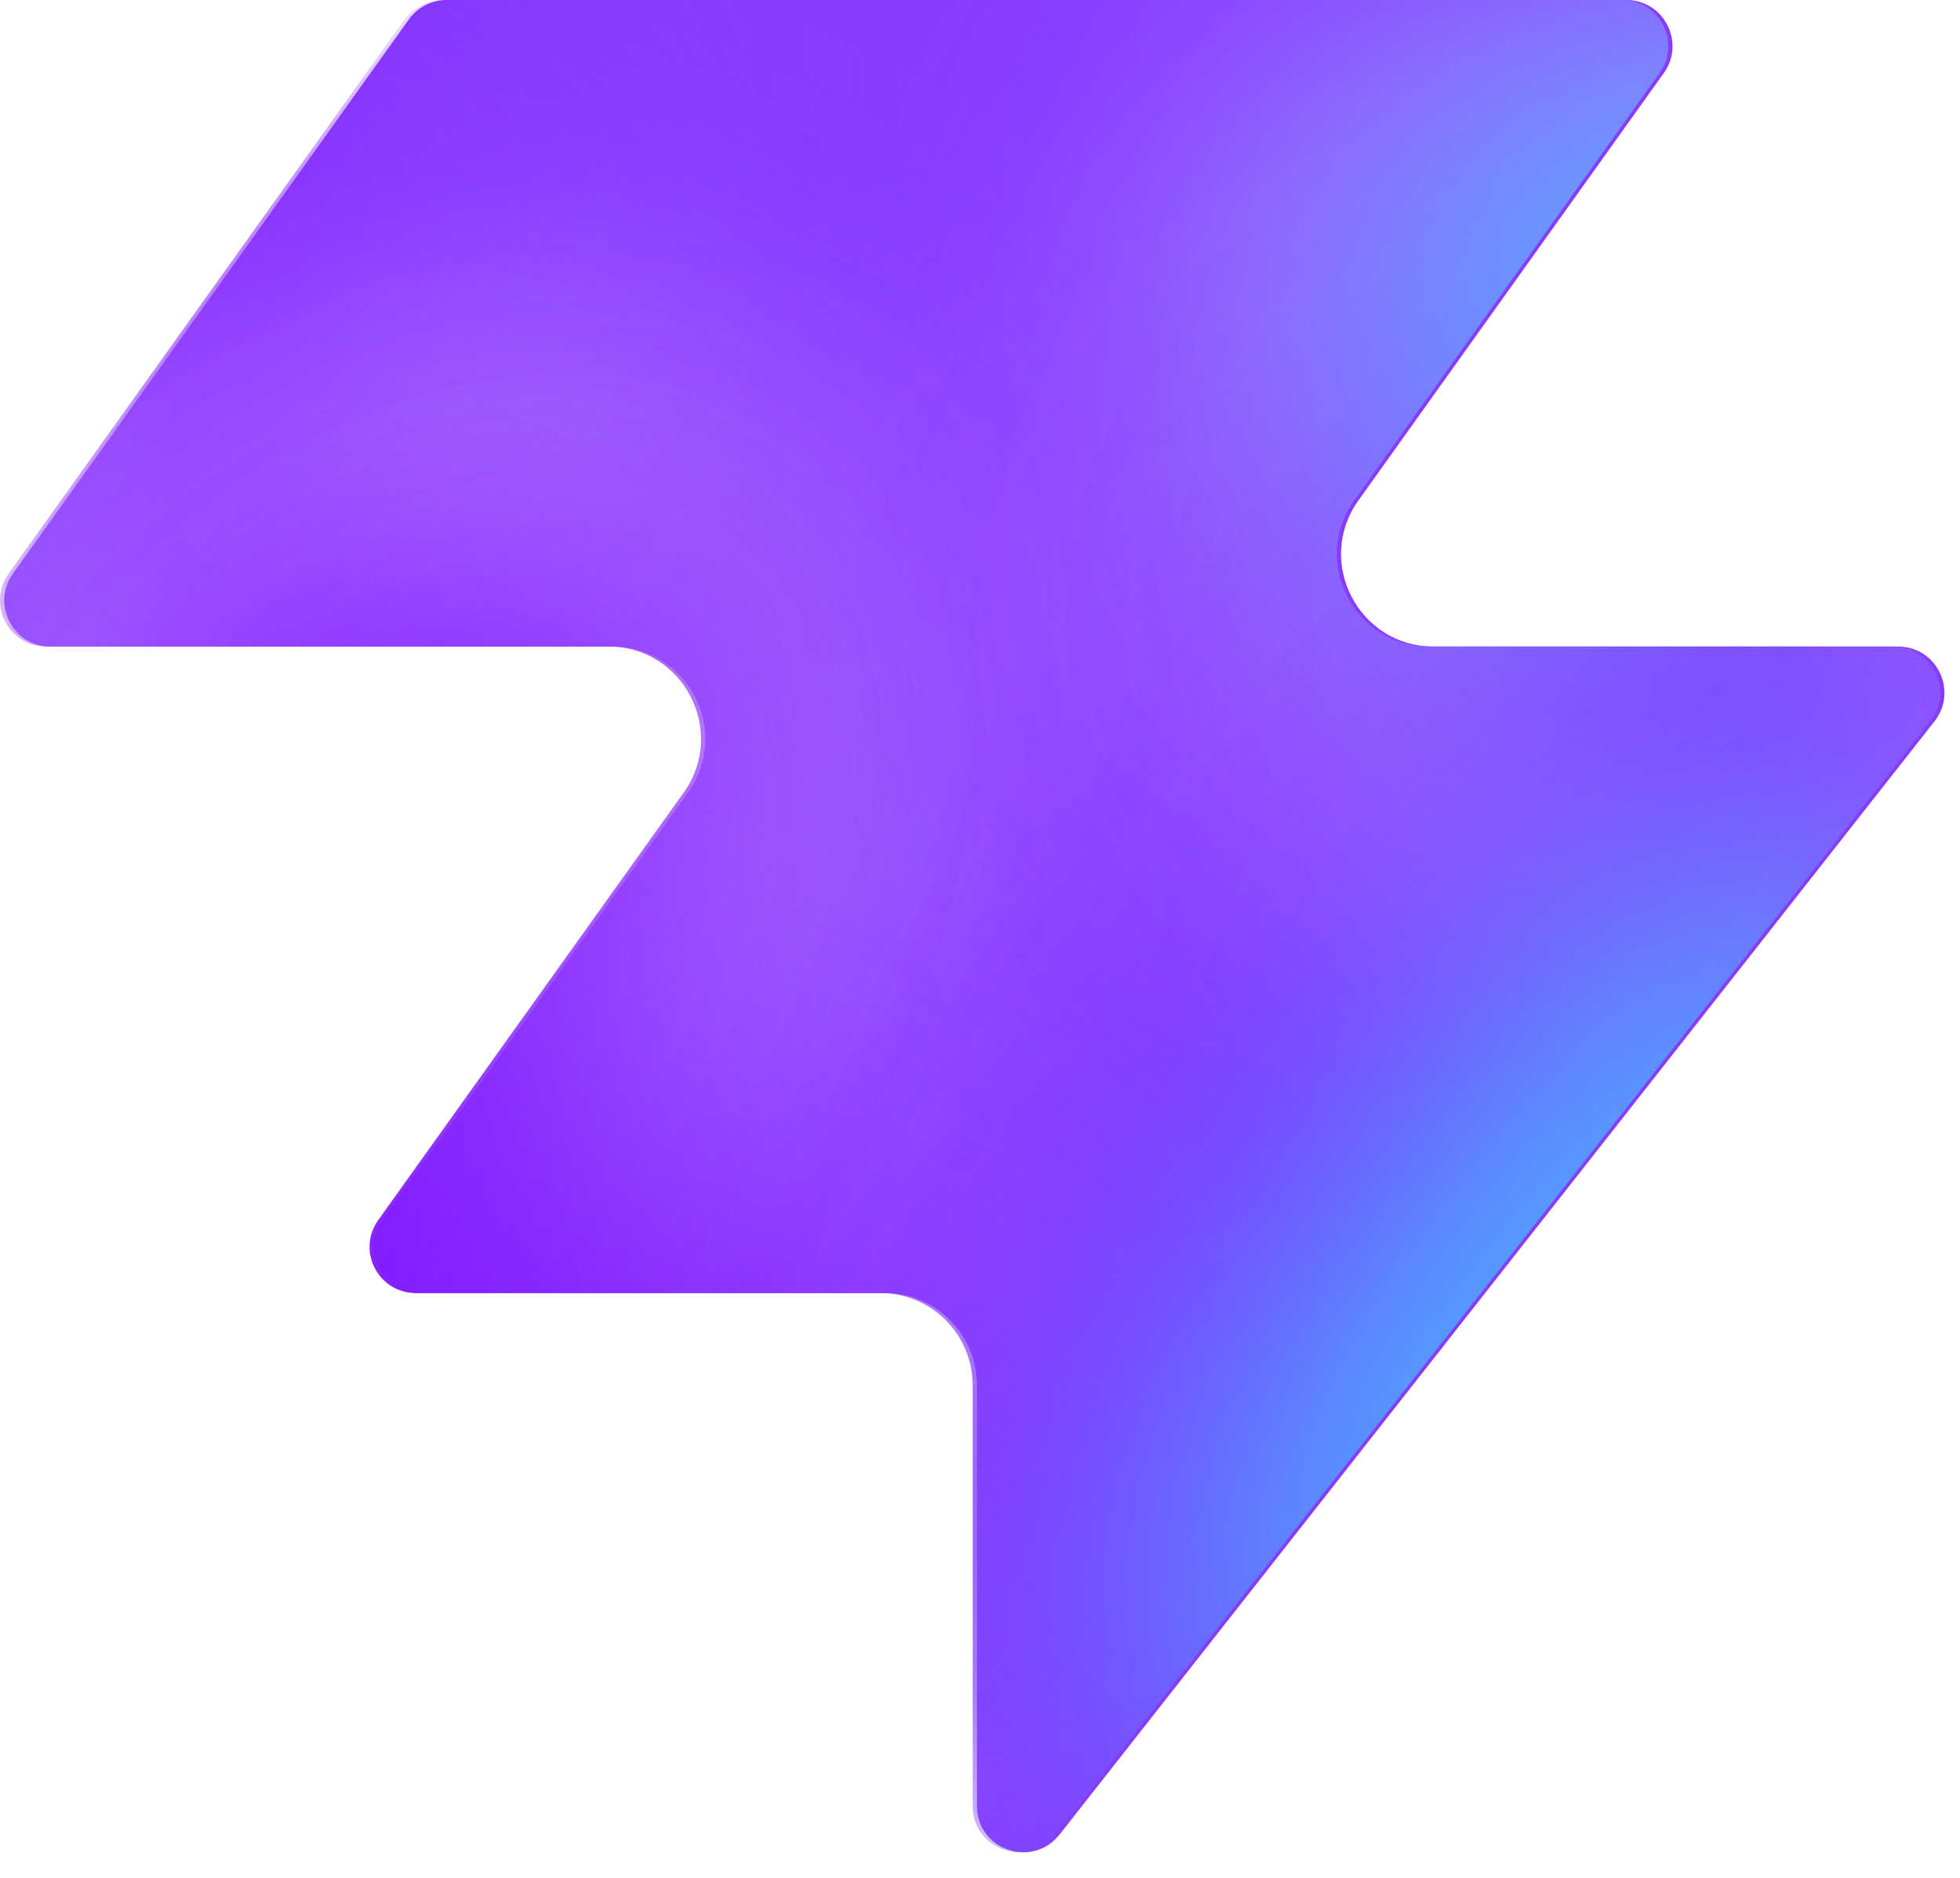
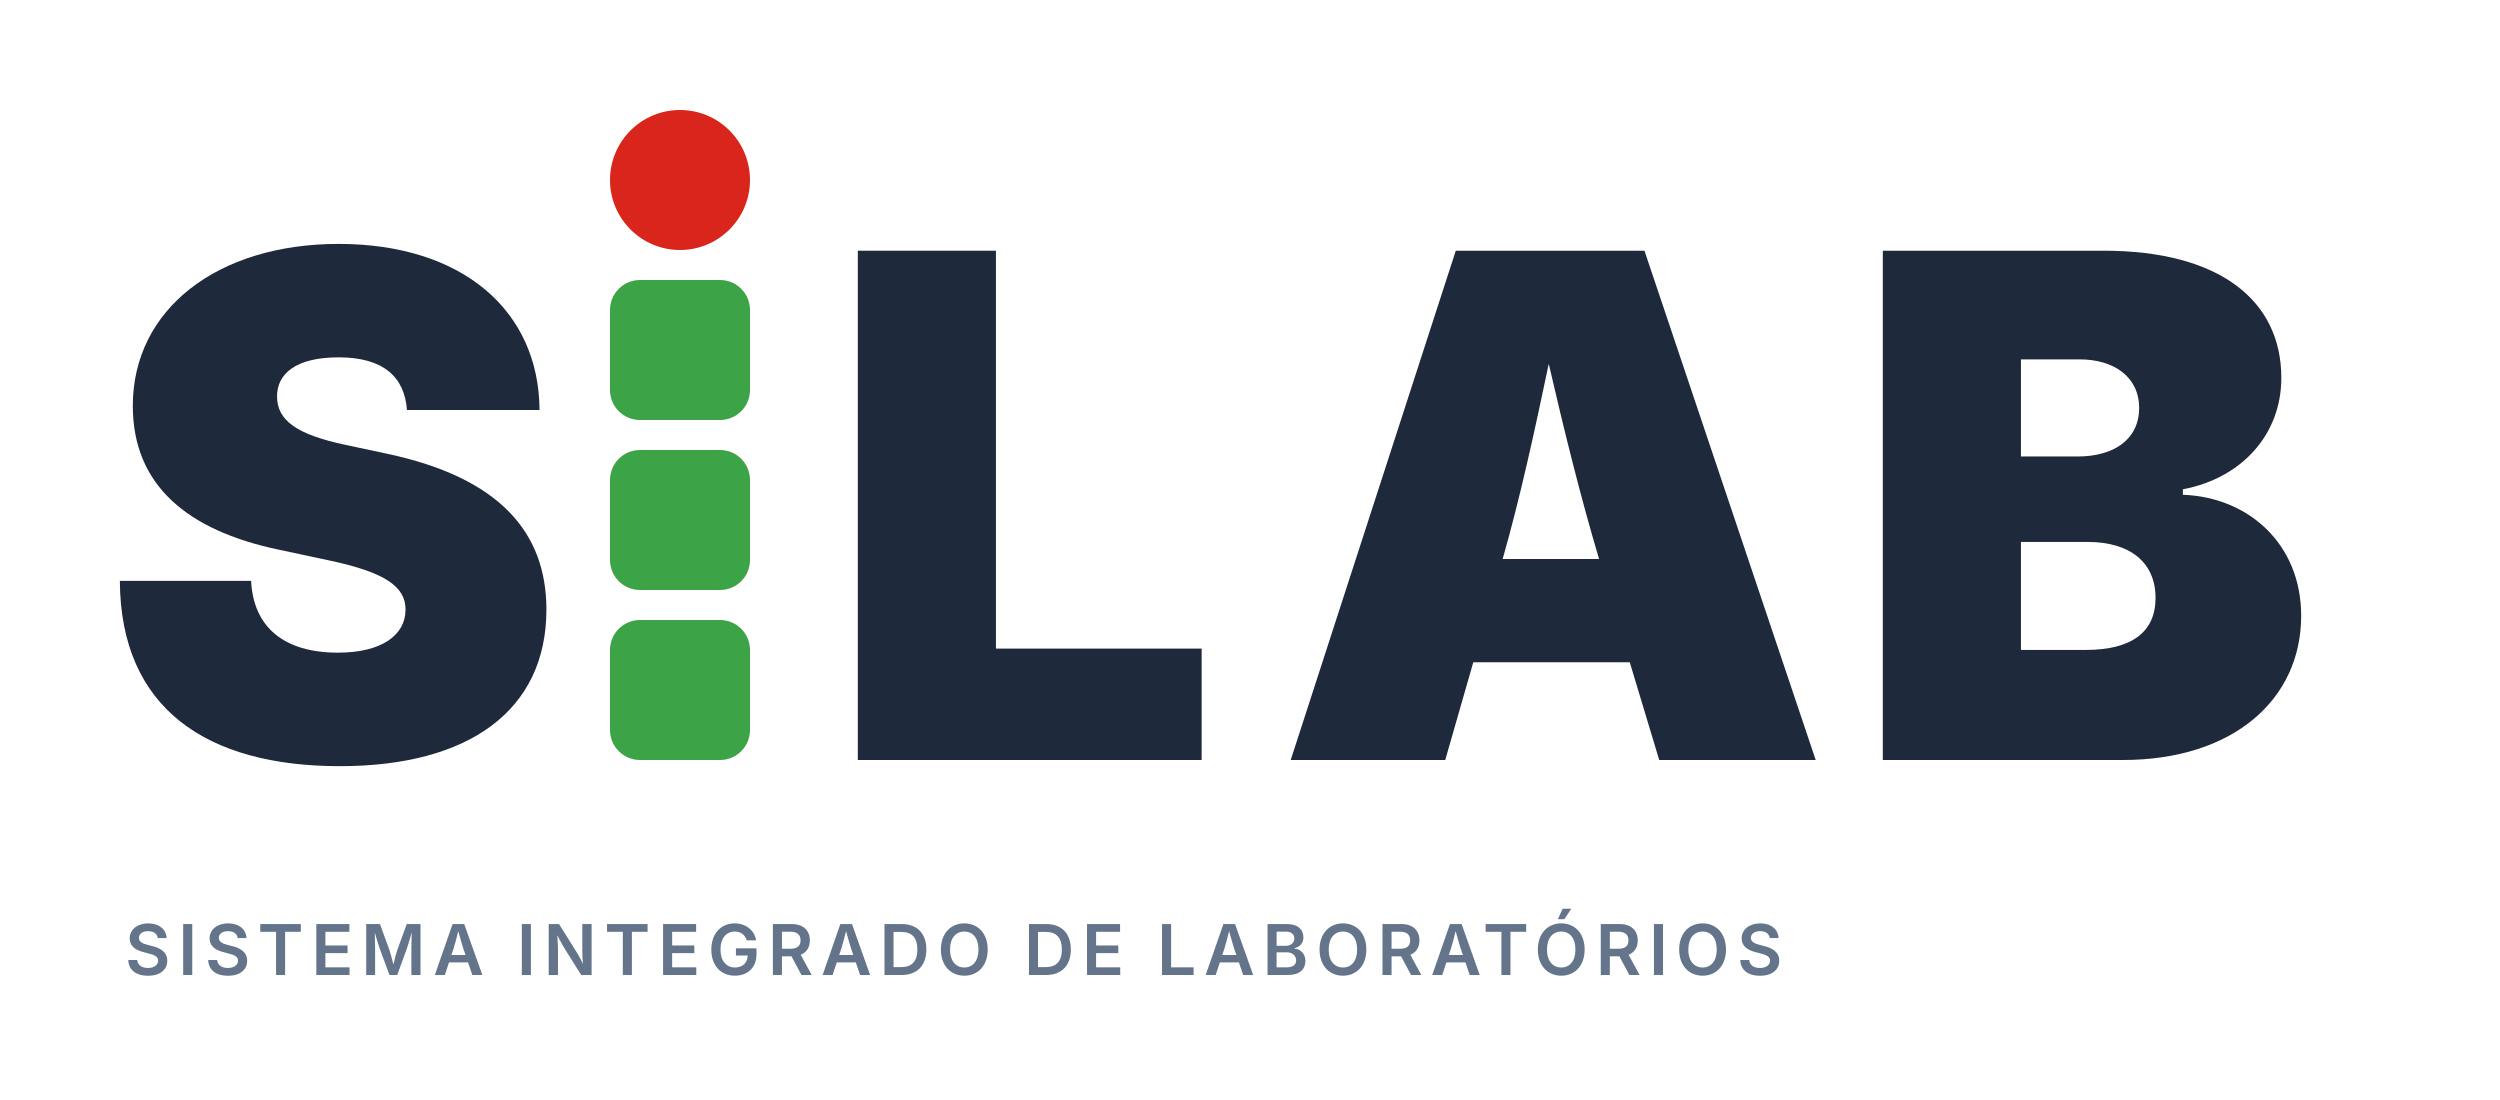
- <svg xmlns="http://www.w3.org/2000/svg" width="48" height="46" fill="none" viewBox="0 0 48 46">
-   <path fill="#863bff" d="M25.946 44.938c-.664.845-2.021.375-2.021-.698V33.937a2.26 2.26 0 0 0-2.262-2.262H10.287c-.92 0-1.456-1.04-.92-1.788l7.48-10.471c1.07-1.497 0-3.578-1.842-3.578H1.237c-.92 0-1.456-1.04-.92-1.788L10.013.474c.214-.297.556-.474.92-.474h28.894c.92 0 1.456 1.04.92 1.788l-7.48 10.471c-1.07 1.498 0 3.579 1.842 3.579h11.377c.943 0 1.473 1.088.89 1.83L25.947 44.94z" style="fill:#863bff;fill:color(display-p3 .525 .23 1);fill-opacity:1" />
-   <mask id="a" width="48" height="46" x="0" y="0" maskUnits="userSpaceOnUse" style="mask-type:alpha">
-     <path fill="#000" d="M25.842 44.938c-.664.844-2.021.375-2.021-.698V33.937a2.26 2.26 0 0 0-2.262-2.262H10.183c-.92 0-1.456-1.04-.92-1.788l7.48-10.471c1.07-1.498 0-3.579-1.842-3.579H1.133c-.92 0-1.456-1.04-.92-1.787L9.91.473c.214-.297.556-.474.92-.474h28.894c.92 0 1.456 1.04.92 1.788l-7.48 10.471c-1.07 1.498 0 3.578 1.842 3.578h11.377c.943 0 1.473 1.088.89 1.832L25.843 44.94z" style="fill:#000;fill-opacity:1" />
-   </mask>
-   <g mask="url(#a)">
-     <g filter="url(#b)">
-       <ellipse cx="5.508" cy="14.704" fill="#ede6ff" rx="5.508" ry="14.704" style="fill:#ede6ff;fill:color(display-p3 .927 .903 1);fill-opacity:1" transform="matrix(.00324 1 1 -.00324 -4.47 31.516)" />
-     </g>
-     <g filter="url(#c)">
-       <ellipse cx="10.399" cy="29.851" fill="#ede6ff" rx="10.399" ry="29.851" style="fill:#ede6ff;fill:color(display-p3 .927 .903 1);fill-opacity:1" transform="matrix(.00324 1 1 -.00324 -39.328 7.883)" />
-     </g>
-     <g filter="url(#d)">
-       <ellipse cx="5.508" cy="30.487" fill="#7e14ff" rx="5.508" ry="30.487" style="fill:#7e14ff;fill:color(display-p3 .492 .077 1);fill-opacity:1" transform="rotate(89.814 -25.913 -14.639)scale(1 -1)" />
-     </g>
-     <g filter="url(#e)">
-       <ellipse cx="5.508" cy="30.599" fill="#7e14ff" rx="5.508" ry="30.599" style="fill:#7e14ff;fill:color(display-p3 .492 .077 1);fill-opacity:1" transform="rotate(89.814 -32.644 -3.334)scale(1 -1)" />
-     </g>
-     <g filter="url(#f)">
-       <ellipse cx="5.508" cy="30.599" fill="#7e14ff" rx="5.508" ry="30.599" style="fill:#7e14ff;fill:color(display-p3 .492 .077 1);fill-opacity:1" transform="matrix(.00324 1 1 -.00324 -34.34 30.47)" />
-     </g>
-     <g filter="url(#g)">
-       <ellipse cx="14.072" cy="22.078" fill="#ede6ff" rx="14.072" ry="22.078" style="fill:#ede6ff;fill:color(display-p3 .927 .903 1);fill-opacity:1" transform="rotate(93.35 24.506 48.493)scale(-1 1)" />
-     </g>
-     <g filter="url(#h)">
-       <ellipse cx="3.47" cy="21.501" fill="#7e14ff" rx="3.47" ry="21.501" style="fill:#7e14ff;fill:color(display-p3 .492 .077 1);fill-opacity:1" transform="rotate(89.009 28.708 47.59)scale(-1 1)" />
-     </g>
-     <g filter="url(#i)">
-       <ellipse cx="3.47" cy="21.501" fill="#7e14ff" rx="3.47" ry="21.501" style="fill:#7e14ff;fill:color(display-p3 .492 .077 1);fill-opacity:1" transform="rotate(89.009 28.708 47.59)scale(-1 1)" />
-     </g>
-     <g filter="url(#j)">
-       <ellipse cx=".387" cy="8.972" fill="#7e14ff" rx="4.407" ry="29.108" style="fill:#7e14ff;fill:color(display-p3 .492 .077 1);fill-opacity:1" transform="rotate(39.51 .387 8.972)" />
-     </g>
-     <g filter="url(#k)">
-       <ellipse cx="47.523" cy="-6.092" fill="#7e14ff" rx="4.407" ry="29.108" style="fill:#7e14ff;fill:color(display-p3 .492 .077 1);fill-opacity:1" transform="rotate(37.892 47.523 -6.092)" />
-     </g>
-     <g filter="url(#l)">
-       <ellipse cx="41.412" cy="6.333" fill="#47bfff" rx="5.971" ry="9.665" style="fill:#47bfff;fill:color(display-p3 .28 .748 1);fill-opacity:1" transform="rotate(37.892 41.412 6.333)" />
-     </g>
-     <g filter="url(#m)">
-       <ellipse cx="-1.879" cy="38.332" fill="#7e14ff" rx="4.407" ry="29.108" style="fill:#7e14ff;fill:color(display-p3 .492 .077 1);fill-opacity:1" transform="rotate(37.892 -1.88 38.332)" />
-     </g>
-     <g filter="url(#n)">
-       <ellipse cx="-1.879" cy="38.332" fill="#7e14ff" rx="4.407" ry="29.108" style="fill:#7e14ff;fill:color(display-p3 .492 .077 1);fill-opacity:1" transform="rotate(37.892 -1.88 38.332)" />
-     </g>
-     <g filter="url(#o)">
-       <ellipse cx="35.651" cy="29.907" fill="#7e14ff" rx="4.407" ry="29.108" style="fill:#7e14ff;fill:color(display-p3 .492 .077 1);fill-opacity:1" transform="rotate(37.892 35.651 29.907)" />
-     </g>
-     <g filter="url(#p)">
-       <ellipse cx="38.418" cy="32.4" fill="#47bfff" rx="5.971" ry="15.297" style="fill:#47bfff;fill:color(display-p3 .28 .748 1);fill-opacity:1" transform="rotate(37.892 38.418 32.4)" />
-     </g>
-   </g>
+ <svg xmlns="http://www.w3.org/2000/svg" viewBox="0 0 500 220" preserveAspectRatio="xMidYMid meet">
  <defs>
-     <filter id="b" width="60.045" height="41.654" x="-19.77" y="16.149" color-interpolation-filters="sRGB" filterUnits="userSpaceOnUse">
-       <feFlood flood-opacity="0" result="BackgroundImageFix" />
-       <feBlend in="SourceGraphic" in2="BackgroundImageFix" result="shape" />
-       <feGaussianBlur result="effect1_foregroundBlur_2002_17158" stdDeviation="7.659" />
-     </filter>
-     <filter id="c" width="90.34" height="51.437" x="-54.613" y="-7.533" color-interpolation-filters="sRGB" filterUnits="userSpaceOnUse">
-       <feFlood flood-opacity="0" result="BackgroundImageFix" />
-       <feBlend in="SourceGraphic" in2="BackgroundImageFix" result="shape" />
-       <feGaussianBlur result="effect1_foregroundBlur_2002_17158" stdDeviation="7.659" />
-     </filter>
-     <filter id="d" width="79.355" height="29.4" x="-49.64" y="2.03" color-interpolation-filters="sRGB" filterUnits="userSpaceOnUse">
-       <feFlood flood-opacity="0" result="BackgroundImageFix" />
-       <feBlend in="SourceGraphic" in2="BackgroundImageFix" result="shape" />
-       <feGaussianBlur result="effect1_foregroundBlur_2002_17158" stdDeviation="4.596" />
-     </filter>
-     <filter id="e" width="79.579" height="29.4" x="-45.045" y="20.029" color-interpolation-filters="sRGB" filterUnits="userSpaceOnUse">
-       <feFlood flood-opacity="0" result="BackgroundImageFix" />
-       <feBlend in="SourceGraphic" in2="BackgroundImageFix" result="shape" />
-       <feGaussianBlur result="effect1_foregroundBlur_2002_17158" stdDeviation="4.596" />
-     </filter>
-     <filter id="f" width="79.579" height="29.4" x="-43.513" y="21.178" color-interpolation-filters="sRGB" filterUnits="userSpaceOnUse">
-       <feFlood flood-opacity="0" result="BackgroundImageFix" />
-       <feBlend in="SourceGraphic" in2="BackgroundImageFix" result="shape" />
-       <feGaussianBlur result="effect1_foregroundBlur_2002_17158" stdDeviation="4.596" />
-     </filter>
-     <filter id="g" width="74.749" height="58.852" x="15.756" y="-17.901" color-interpolation-filters="sRGB" filterUnits="userSpaceOnUse">
-       <feFlood flood-opacity="0" result="BackgroundImageFix" />
-       <feBlend in="SourceGraphic" in2="BackgroundImageFix" result="shape" />
-       <feGaussianBlur result="effect1_foregroundBlur_2002_17158" stdDeviation="7.659" />
-     </filter>
-     <filter id="h" width="61.377" height="25.362" x="23.548" y="2.284" color-interpolation-filters="sRGB" filterUnits="userSpaceOnUse">
-       <feFlood flood-opacity="0" result="BackgroundImageFix" />
-       <feBlend in="SourceGraphic" in2="BackgroundImageFix" result="shape" />
-       <feGaussianBlur result="effect1_foregroundBlur_2002_17158" stdDeviation="4.596" />
-     </filter>
-     <filter id="i" width="61.377" height="25.362" x="23.548" y="2.284" color-interpolation-filters="sRGB" filterUnits="userSpaceOnUse">
-       <feFlood flood-opacity="0" result="BackgroundImageFix" />
-       <feBlend in="SourceGraphic" in2="BackgroundImageFix" result="shape" />
-       <feGaussianBlur result="effect1_foregroundBlur_2002_17158" stdDeviation="4.596" />
-     </filter>
-     <filter id="j" width="56.045" height="63.649" x="-27.636" y="-22.853" color-interpolation-filters="sRGB" filterUnits="userSpaceOnUse">
-       <feFlood flood-opacity="0" result="BackgroundImageFix" />
-       <feBlend in="SourceGraphic" in2="BackgroundImageFix" result="shape" />
-       <feGaussianBlur result="effect1_foregroundBlur_2002_17158" stdDeviation="4.596" />
-     </filter>
-     <filter id="k" width="54.814" height="64.646" x="20.116" y="-38.415" color-interpolation-filters="sRGB" filterUnits="userSpaceOnUse">
-       <feFlood flood-opacity="0" result="BackgroundImageFix" />
-       <feBlend in="SourceGraphic" in2="BackgroundImageFix" result="shape" />
-       <feGaussianBlur result="effect1_foregroundBlur_2002_17158" stdDeviation="4.596" />
-     </filter>
-     <filter id="l" width="33.541" height="35.313" x="24.641" y="-11.323" color-interpolation-filters="sRGB" filterUnits="userSpaceOnUse">
-       <feFlood flood-opacity="0" result="BackgroundImageFix" />
-       <feBlend in="SourceGraphic" in2="BackgroundImageFix" result="shape" />
-       <feGaussianBlur result="effect1_foregroundBlur_2002_17158" stdDeviation="4.596" />
-     </filter>
-     <filter id="m" width="54.814" height="64.646" x="-29.286" y="6.009" color-interpolation-filters="sRGB" filterUnits="userSpaceOnUse">
-       <feFlood flood-opacity="0" result="BackgroundImageFix" />
-       <feBlend in="SourceGraphic" in2="BackgroundImageFix" result="shape" />
-       <feGaussianBlur result="effect1_foregroundBlur_2002_17158" stdDeviation="4.596" />
-     </filter>
-     <filter id="n" width="54.814" height="64.646" x="-29.286" y="6.009" color-interpolation-filters="sRGB" filterUnits="userSpaceOnUse">
-       <feFlood flood-opacity="0" result="BackgroundImageFix" />
-       <feBlend in="SourceGraphic" in2="BackgroundImageFix" result="shape" />
-       <feGaussianBlur result="effect1_foregroundBlur_2002_17158" stdDeviation="4.596" />
-     </filter>
-     <filter id="o" width="54.814" height="64.646" x="8.244" y="-2.416" color-interpolation-filters="sRGB" filterUnits="userSpaceOnUse">
-       <feFlood flood-opacity="0" result="BackgroundImageFix" />
-       <feBlend in="SourceGraphic" in2="BackgroundImageFix" result="shape" />
-       <feGaussianBlur result="effect1_foregroundBlur_2002_17158" stdDeviation="4.596" />
-     </filter>
-     <filter id="p" width="39.409" height="43.623" x="18.713" y="10.588" color-interpolation-filters="sRGB" filterUnits="userSpaceOnUse">
-       <feFlood flood-opacity="0" result="BackgroundImageFix" />
-       <feBlend in="SourceGraphic" in2="BackgroundImageFix" result="shape" />
-       <feGaussianBlur result="effect1_foregroundBlur_2002_17158" stdDeviation="4.596" />
+     <filter id="sombra" x="-10%" y="-10%" width="120%" height="120%">
+       <feDropShadow dx="0" dy="2" stdDeviation="2" flood-opacity="0.1" />
    </filter>
  </defs>
+   <text font-family="'Montserrat', 'Inter', 'Segoe UI', 'Roboto', sans-serif" font-weight="900" font-size="140" fill="#1E293B">
+     <tspan x="20" y="152">S</tspan>
+     <tspan x="165" y="152">L</tspan>
+     <tspan x="255" y="152">A</tspan>
+     <tspan x="370" y="152">B</tspan>
+   </text>
+   <g id="letra_i" transform="translate(2, 0)">
+     <circle cx="134" cy="36" r="14" fill="#DA251D" />
+     <rect x="120" y="56" width="28" height="28" rx="6" fill="#3CA346" />
+     <rect x="120" y="90" width="28" height="28" rx="6" fill="#3CA346" />
+     <rect x="120" y="124" width="28" height="28" rx="6" fill="#3CA346" />
+   </g>
+   <text x="25" y="195" font-family="'Montserrat', 'Inter', 'Segoe UI', 'Roboto', sans-serif" font-weight="600" font-size="14" fill="#64748B" letter-spacing="1.5">
+         SISTEMA INTEGRADO DE LABORATÓRIOS
+     </text>
</svg>
